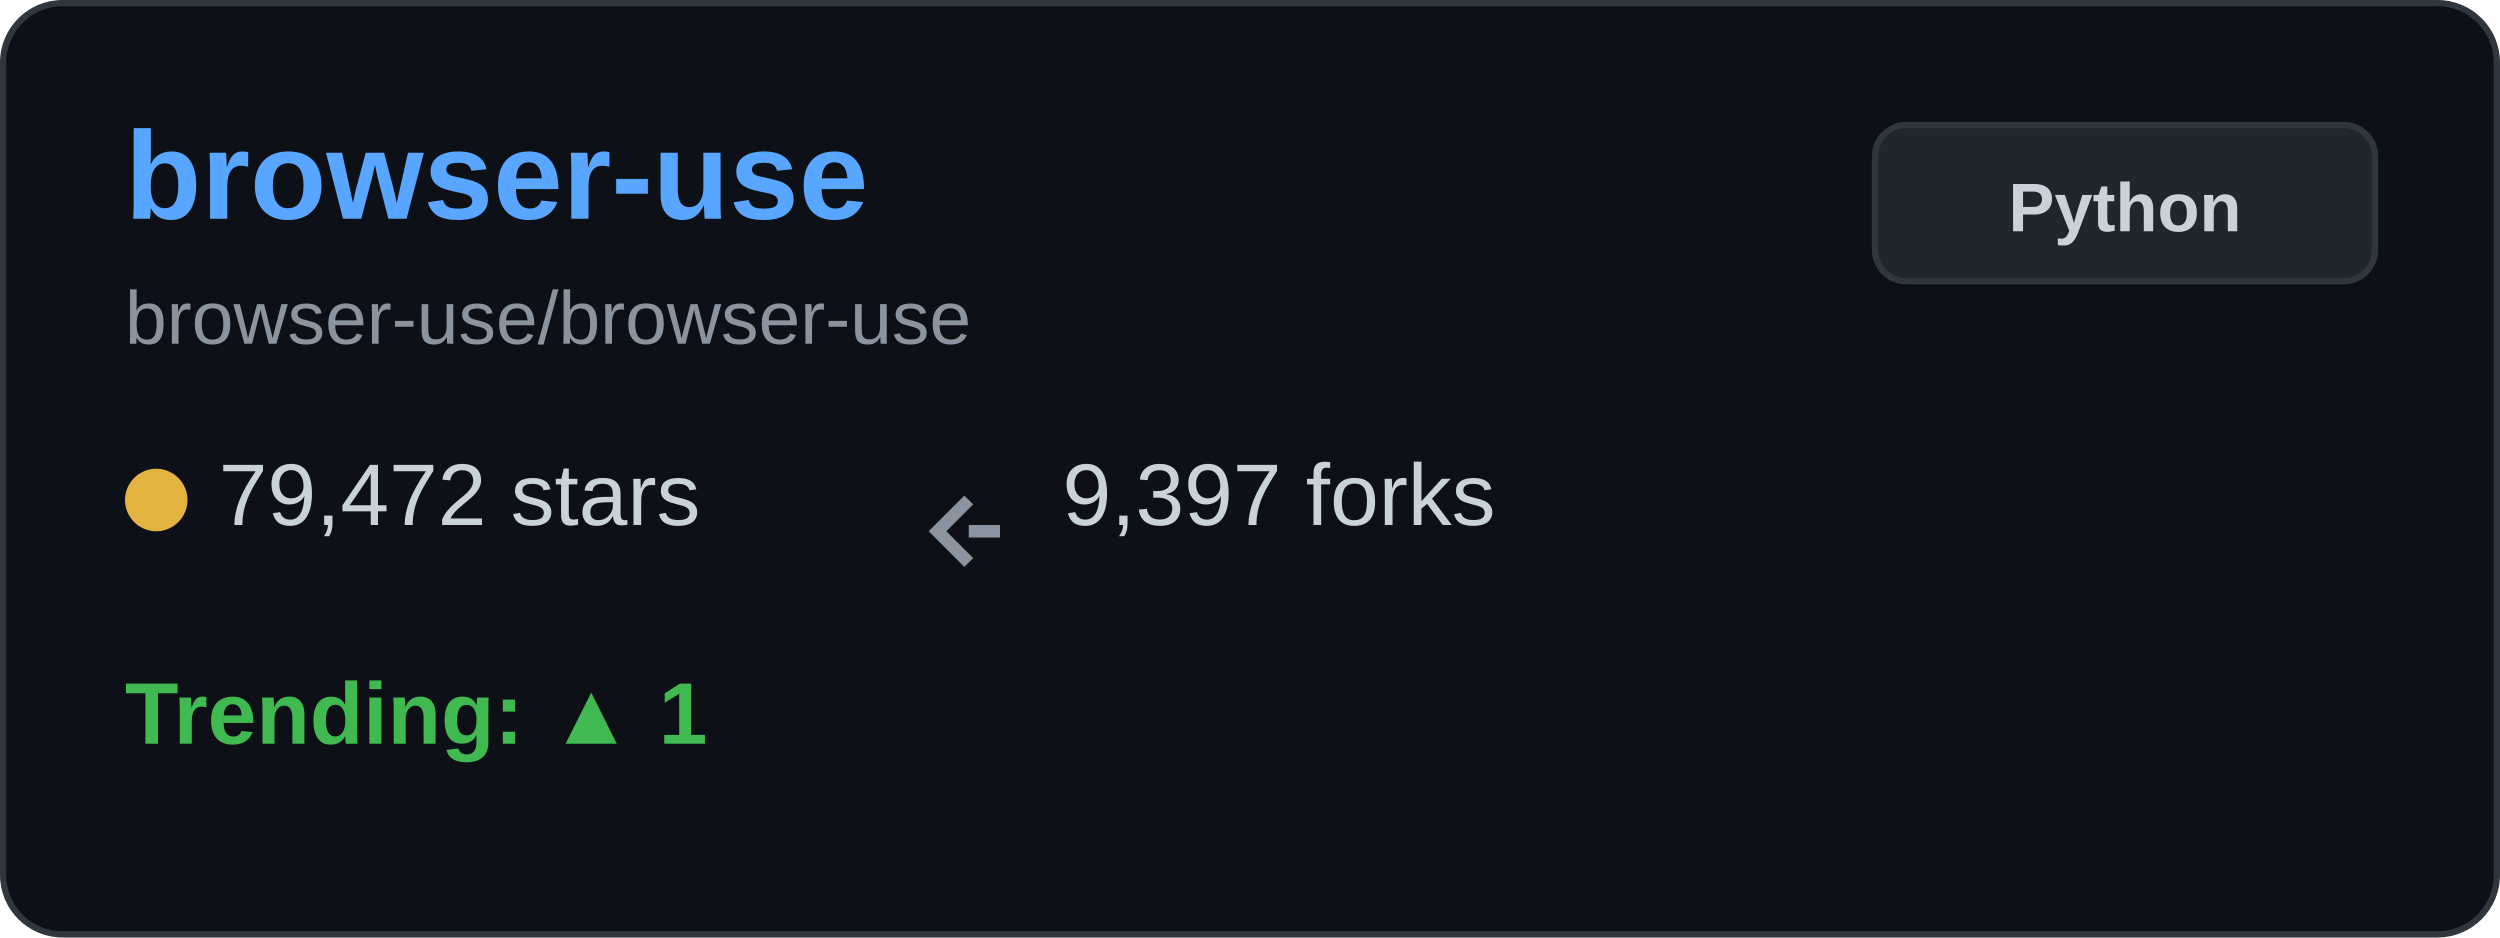
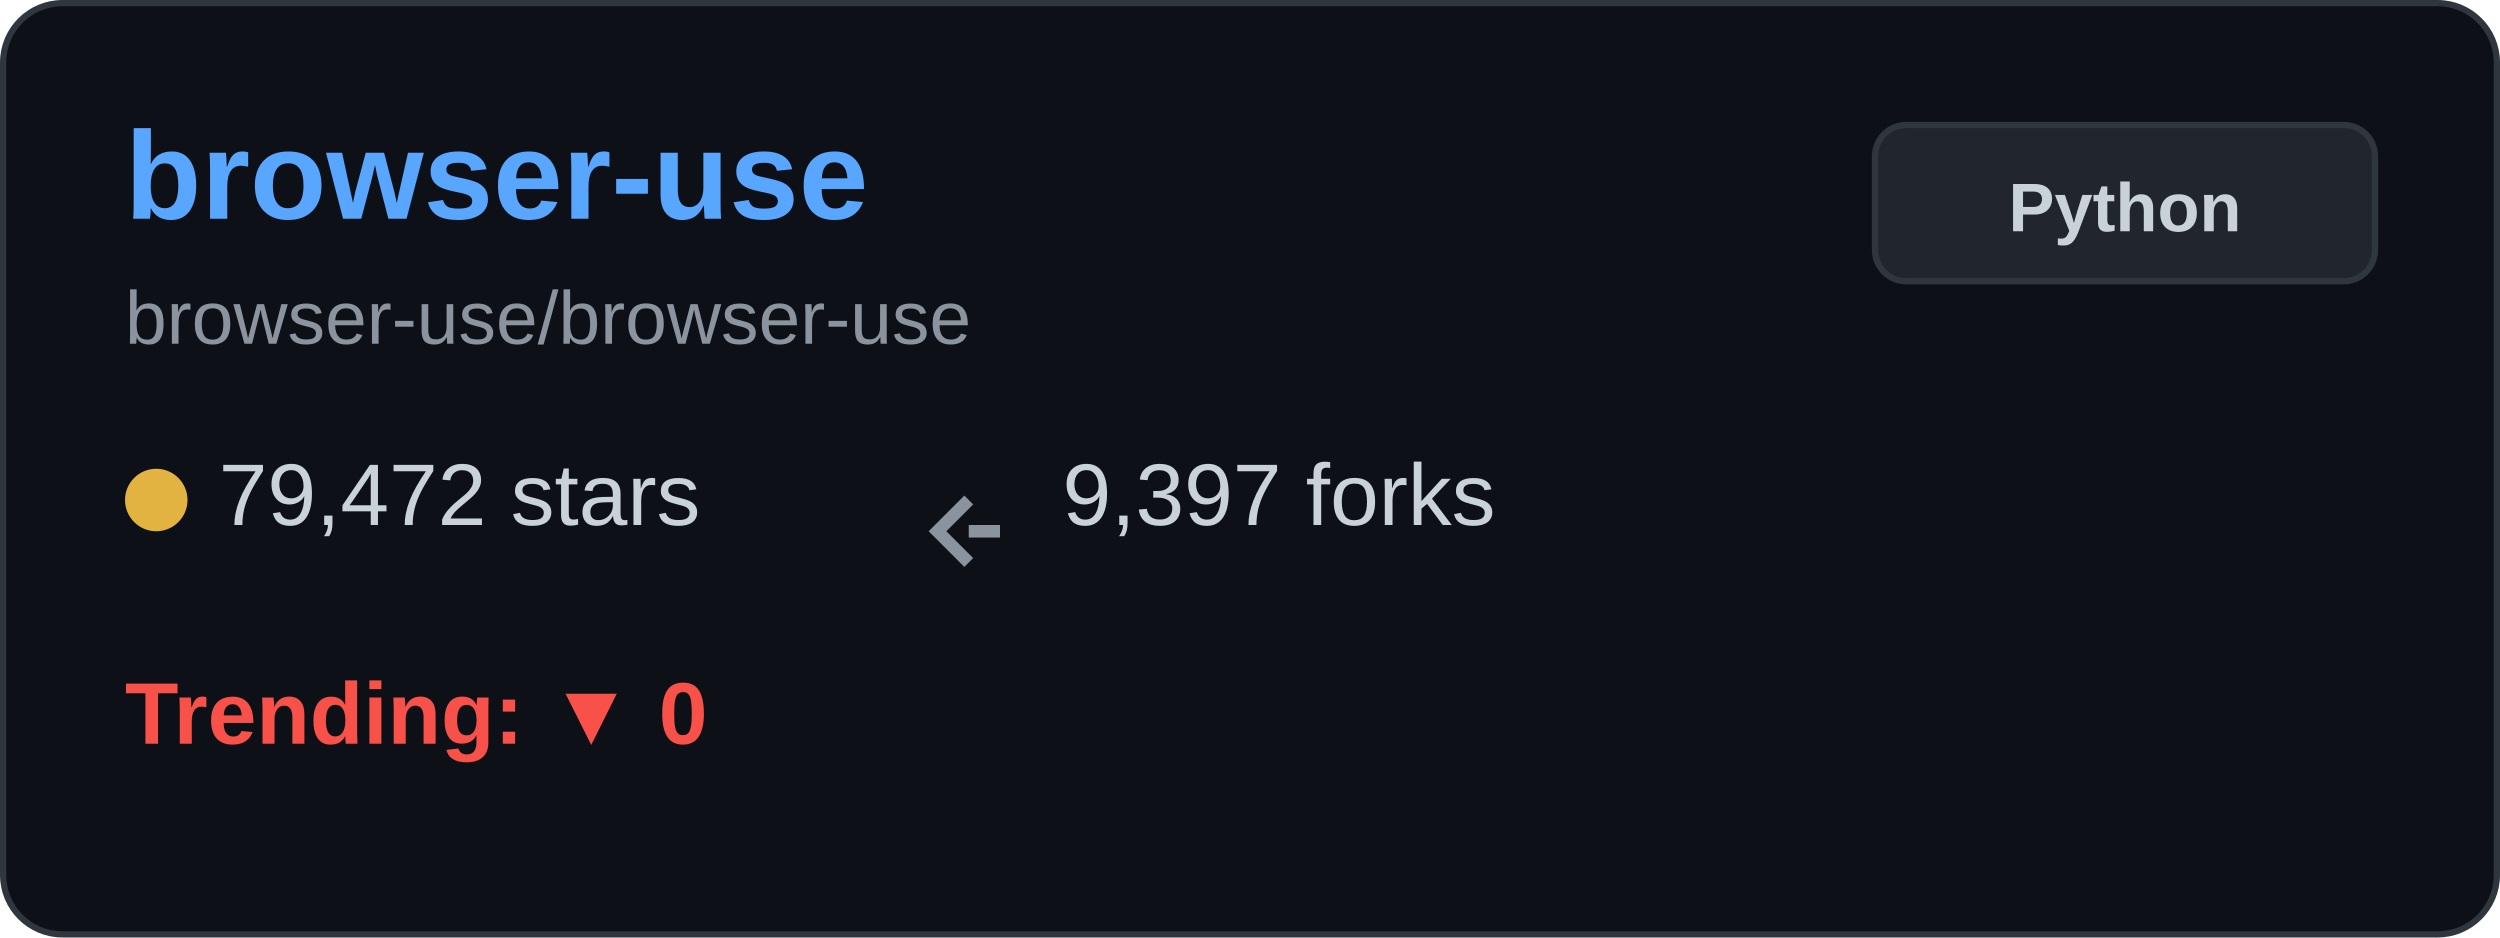
<svg xmlns="http://www.w3.org/2000/svg" width="400" height="150" viewBox="0 0 400 150" fill="none">
  <rect x="0.5" y="0.5" width="399" height="149" rx="9.5" fill="#0d1117" stroke="#30363d" />
  <text x="20" y="35" font-family="Arial, sans-serif" font-size="20" font-weight="bold" fill="#58a6ff">browser-use</text>
  <text x="20" y="55" font-family="Arial, sans-serif" font-size="12" fill="#8b949e">browser-use/browser-use</text>
  <g transform="translate(20, 80)">
    <circle cx="5" cy="0" r="5" fill="#e3b341" />
    <text x="15" y="4" font-family="Arial, sans-serif" font-size="14" fill="#c9d1d9">79,472 stars</text>
  </g>
  <g transform="translate(150, 80)">
    <path d="M5 0 L0 5 L5 10 M5 5 L10 5" stroke="#8b949e" stroke-width="2" fill="none" />
    <text x="20" y="4" font-family="Arial, sans-serif" font-size="14" fill="#c9d1d9">9,397 forks</text>
  </g>
  <g transform="translate(20, 115)">
-     <text x="0" y="4" font-family="Arial, sans-serif" font-size="14" font-weight="bold" fill="#3fb950">Trending: ▲ 1</text>
+     <text x="0" y="4" font-family="Arial, sans-serif" font-size="14" font-weight="bold" fill="#f85149">Trending: ▼ 0</text>
  </g>
  <rect x="300" y="20" width="80" height="25" rx="5" fill="#21262d" stroke="#30363d" />
  <text x="340" y="37" font-family="Arial, sans-serif" font-size="11" font-weight="bold" fill="#c9d1d9" text-anchor="middle">Python</text>
</svg>
